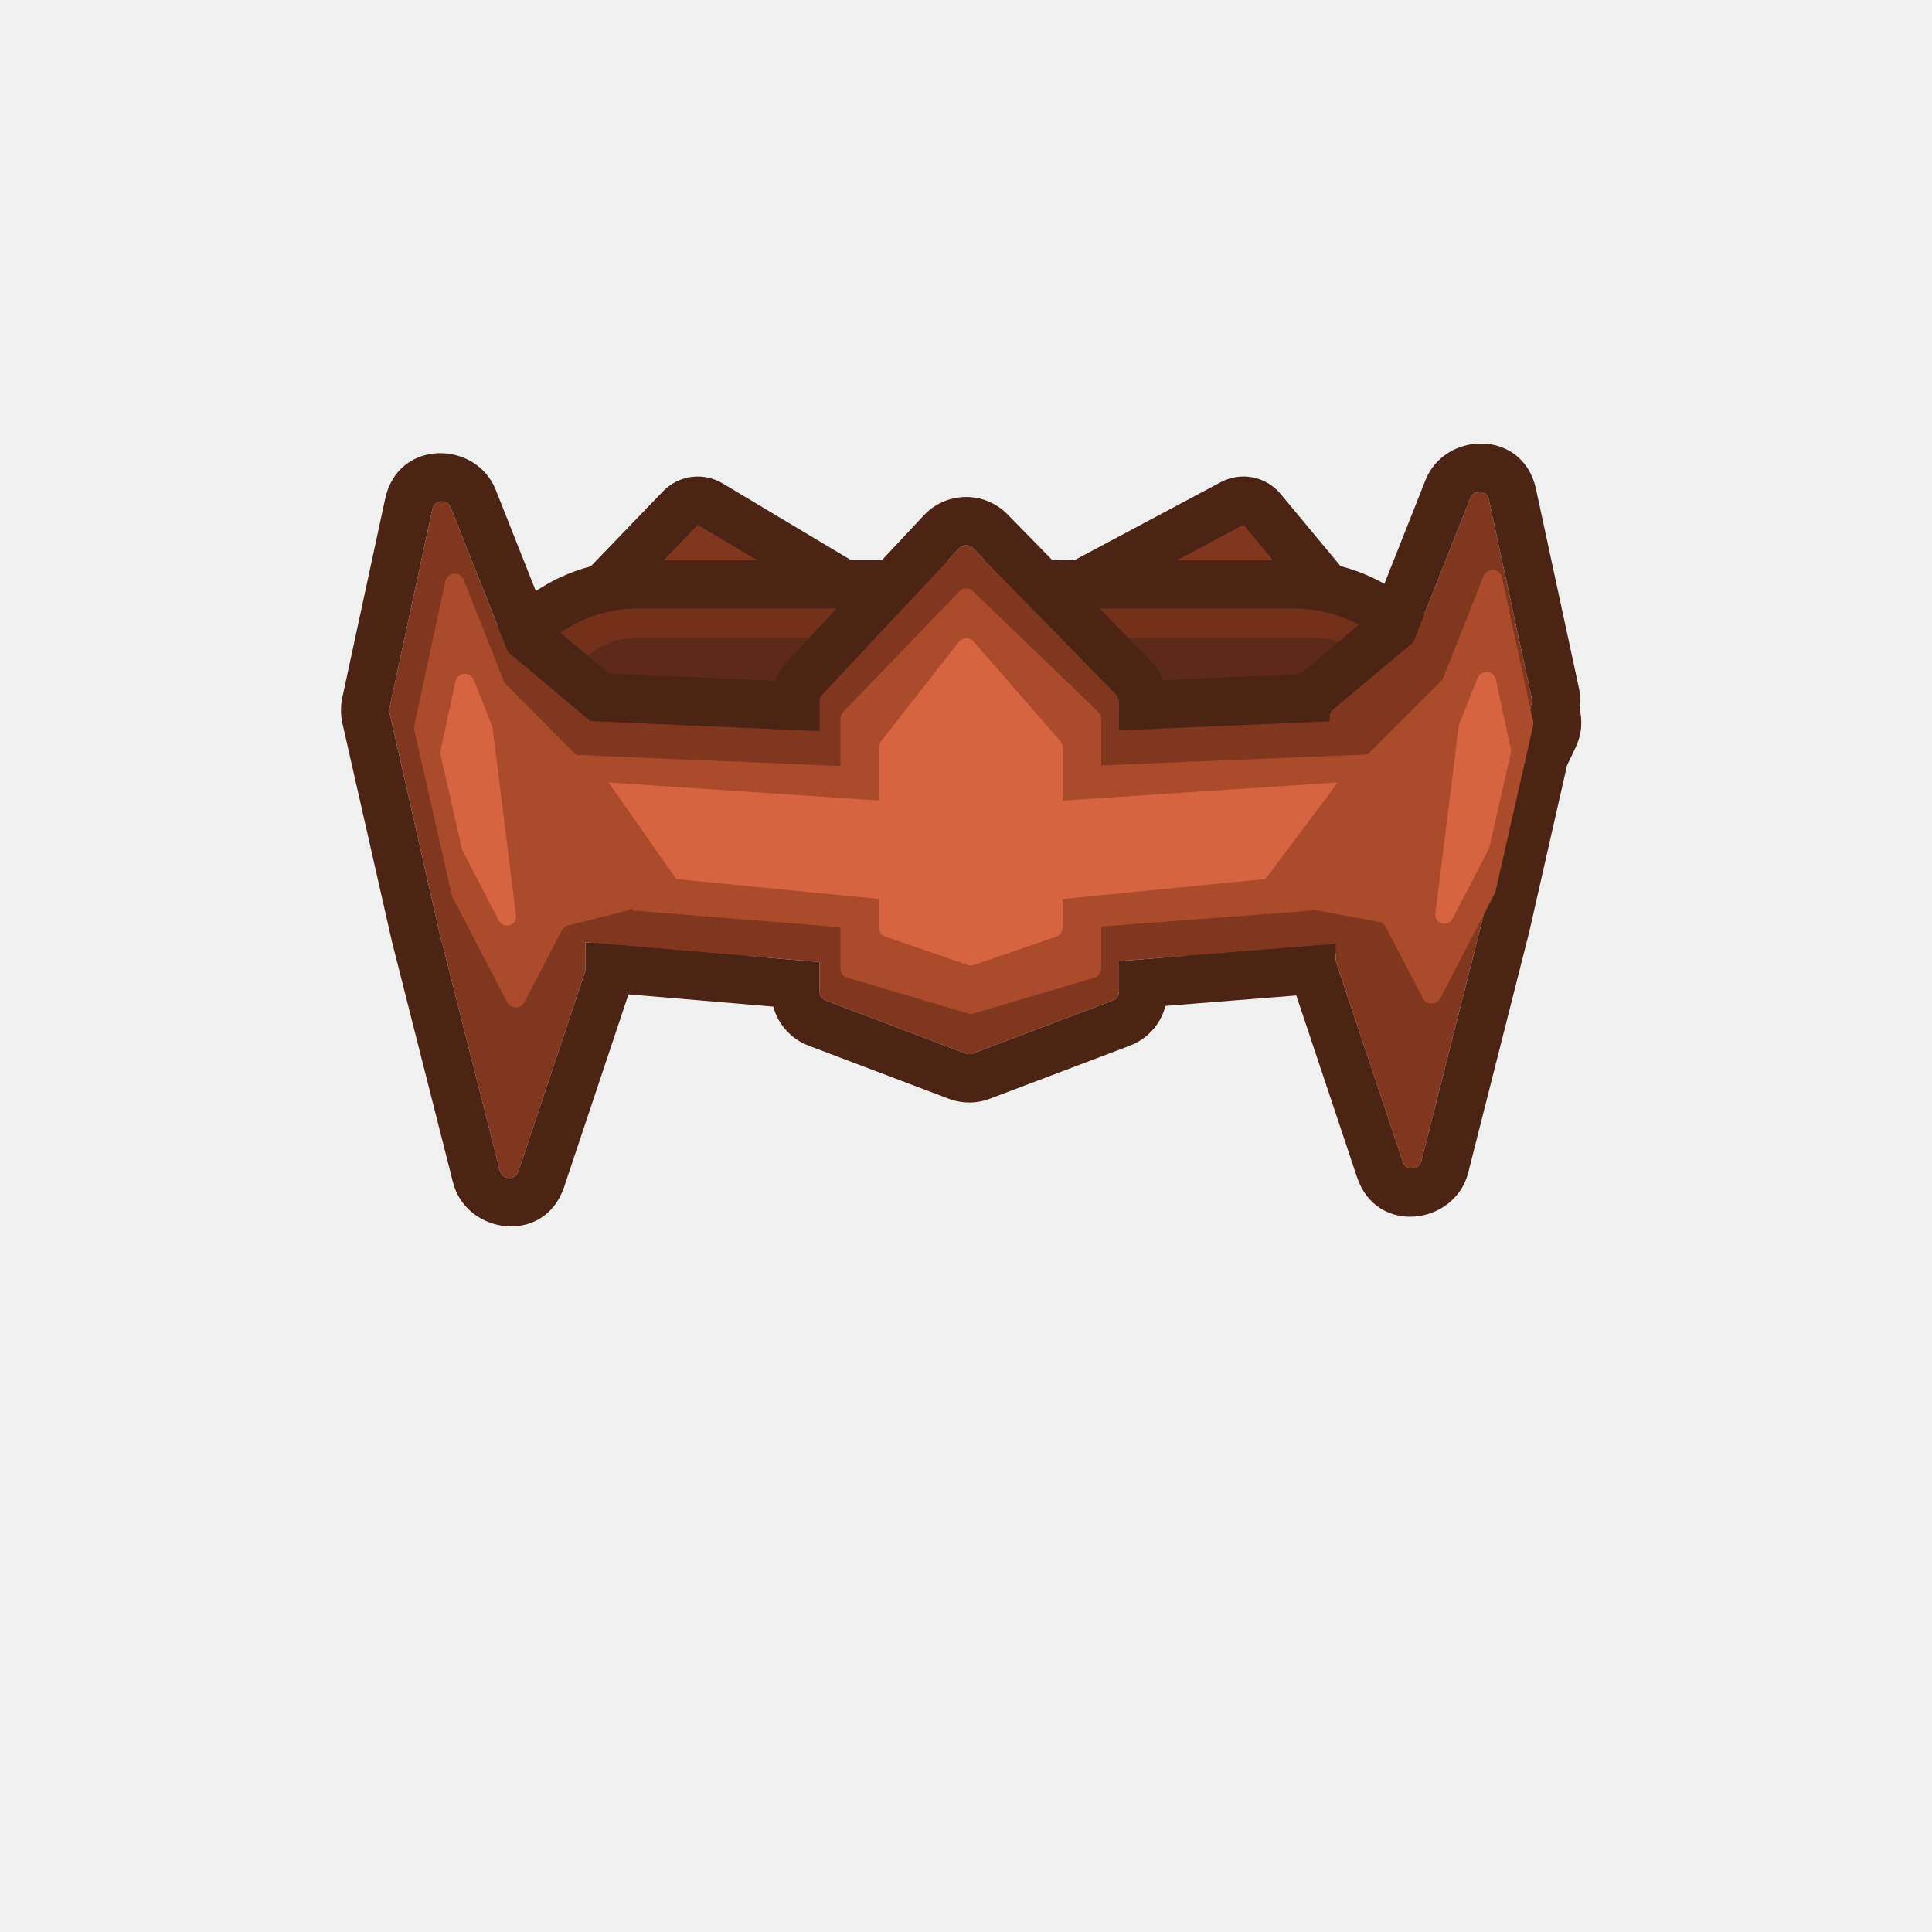
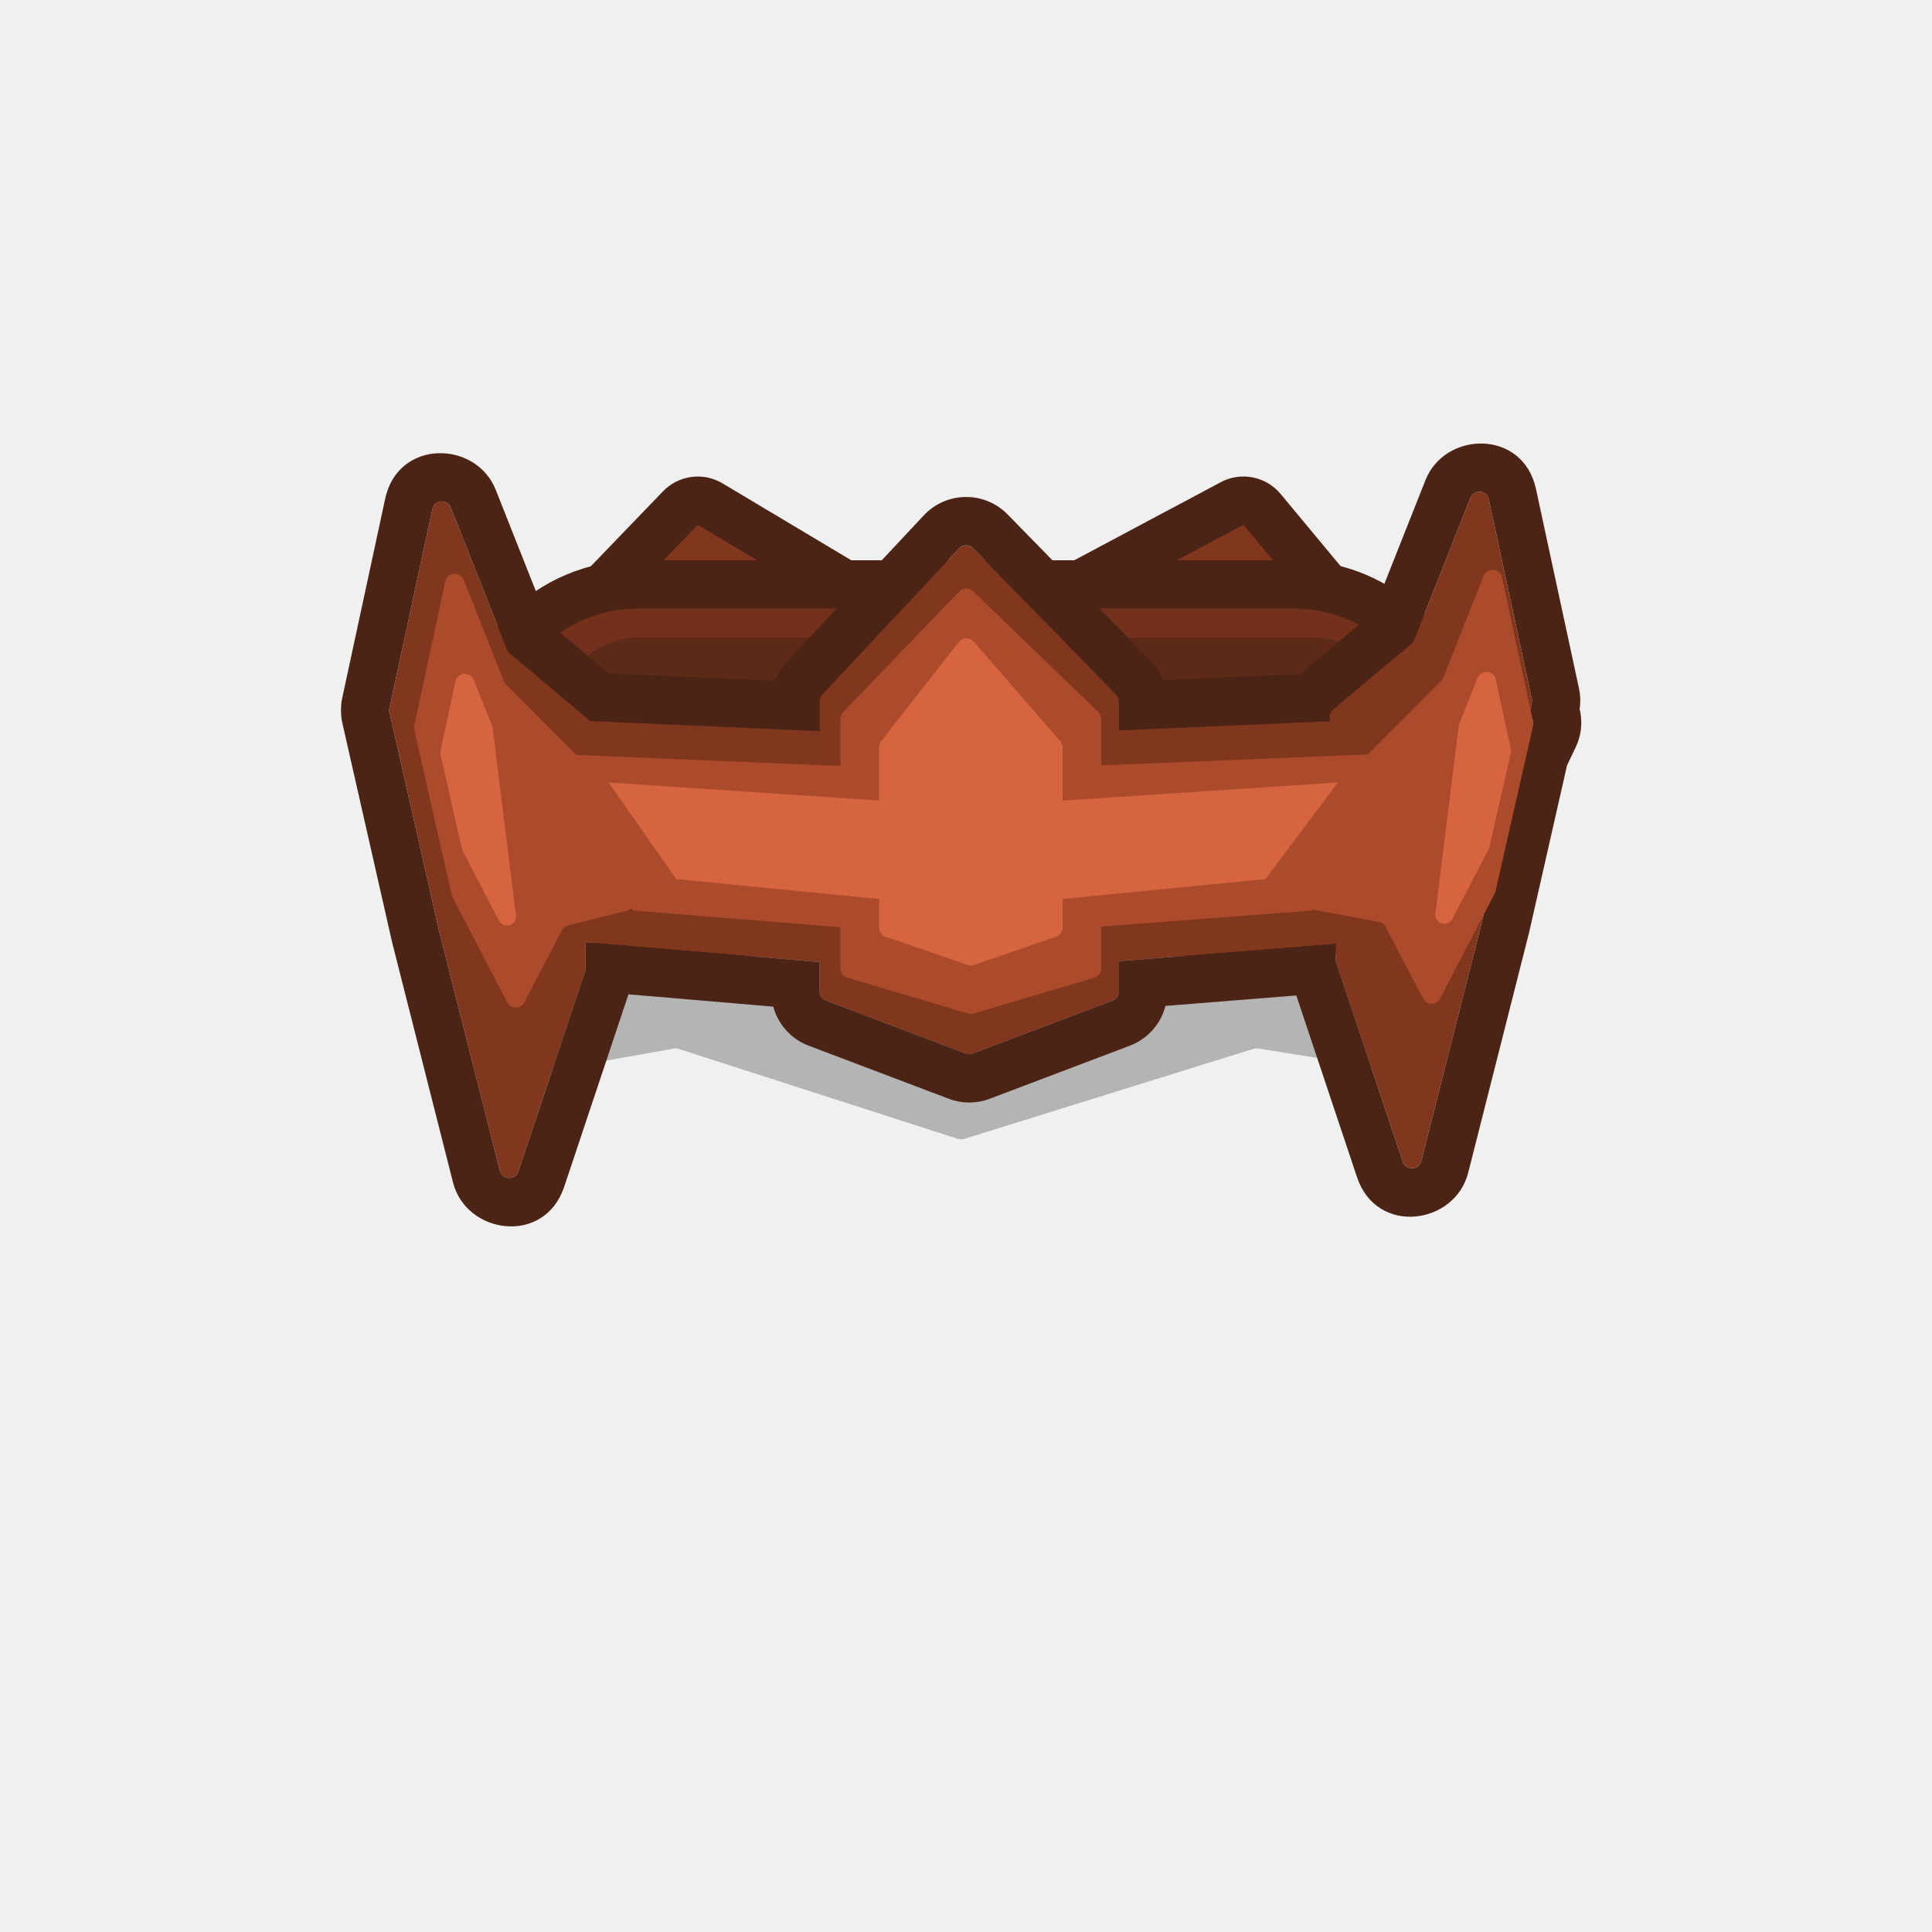
<svg xmlns="http://www.w3.org/2000/svg" width="200" height="200" viewBox="0 0 200 200" fill="none">
  <path d="M127.549 52.122C128.596 51.564 129.89 51.819 130.647 52.731L140.063 64.07C140.801 64.958 140.834 66.236 140.145 67.161L129.464 81.494C128.992 82.127 128.249 82.5 127.459 82.5H67.103C66.082 82.5 65.163 81.879 64.783 80.931L59.023 66.57C58.657 65.657 58.861 64.614 59.543 63.905L70.435 52.596C71.241 51.758 72.519 51.588 73.518 52.185L95.294 65.197C97.55 66.546 100.348 66.615 102.668 65.379L127.549 52.122Z" fill="#81361E" stroke="#4C2416" stroke-width="5" />
  <rect x="49.5" y="60.5" width="101" height="34" rx="16.5" fill="#73311C" stroke="#4C2416" stroke-width="5" />
  <rect x="58" y="66" width="86" height="33" rx="8" fill="#5D2A19" />
-   <mask id="path-4-outside-1_1239_1093" maskUnits="userSpaceOnUse" x="35.291" y="45.905" width="129" height="82" fill="black">
+   <path d="M152.952 87.678C153.693 87.643 154.212 88.399 153.915 89.078L144.711 110.087C144.528 110.504 144.087 110.745 143.637 110.674L130.231 108.537C130.079 108.513 129.923 108.524 129.776 108.569L99.793 117.905C99.596 117.967 99.384 117.966 99.188 117.902L70.237 108.576C70.081 108.526 69.916 108.515 69.754 108.544L57.91 110.664C57.477 110.742 57.044 110.527 56.843 110.136L46.111 89.139C45.761 88.454 46.282 87.648 47.049 87.685L99.49 90.2L152.952 87.678Z" fill="black" fill-opacity="0.25" />
+   <mask id="path-5-outside-1_1239_1093" maskUnits="userSpaceOnUse" x="35.291" y="45.905" width="129" height="82" fill="black">
    <rect fill="white" x="35.291" y="45.905" width="129" height="82" />
    <path d="M152.209 51.553C152.575 50.629 153.91 50.714 154.117 51.675L158.567 72.312C158.597 72.453 158.596 72.601 158.564 72.743L158.28 73.987C158.644 74.257 158.811 74.763 158.591 75.224L157.465 77.581L153.428 95.374L147.141 120.172C146.894 121.144 145.535 121.22 145.221 120.279L138.321 99.628C138.288 99.528 138.271 99.421 138.271 99.315V97.709L115.838 99.5V102.639C115.838 103.054 115.58 103.426 115.192 103.573L100.692 109.066C100.463 109.152 100.212 109.152 99.984 109.066L85.484 103.573C85.095 103.426 84.838 103.054 84.838 102.639V99.593L60.609 97.539V100.315C60.609 100.421 60.592 100.527 60.559 100.628L53.659 121.279C53.345 122.22 51.986 122.144 51.739 121.172L45.452 96.374L40.316 73.742C40.283 73.6 40.283 73.453 40.314 73.312L44.763 52.675C44.97 51.714 46.305 51.628 46.671 52.552L52.487 67.236C52.55 67.393 52.652 67.533 52.782 67.643L60.876 74.443C60.943 74.499 61.002 74.564 61.052 74.634L84.838 75.682V72.595C84.838 72.341 84.934 72.097 85.108 71.911L99.285 56.764C99.674 56.348 100.332 56.34 100.731 56.747L115.553 71.908C115.735 72.095 115.838 72.346 115.838 72.608V75.604L137.65 74.658L137.639 74.253C137.629 73.944 137.764 73.645 138.003 73.444L146.098 66.644C146.228 66.534 146.329 66.393 146.392 66.236L152.209 51.553Z" />
  </mask>
  <path d="M152.209 51.553C152.575 50.629 153.91 50.714 154.117 51.675L158.567 72.312C158.597 72.453 158.596 72.601 158.564 72.743L158.28 73.987C158.644 74.257 158.811 74.763 158.591 75.224L157.465 77.581L153.428 95.374L147.141 120.172C146.894 121.144 145.535 121.22 145.221 120.279L138.321 99.628C138.288 99.528 138.271 99.421 138.271 99.315V97.709L115.838 99.5V102.639C115.838 103.054 115.58 103.426 115.192 103.573L100.692 109.066C100.463 109.152 100.212 109.152 99.984 109.066L85.484 103.573C85.095 103.426 84.838 103.054 84.838 102.639V99.593L60.609 97.539V100.315C60.609 100.421 60.592 100.527 60.559 100.628L53.659 121.279C53.345 122.22 51.986 122.144 51.739 121.172L45.452 96.374L40.316 73.742C40.283 73.6 40.283 73.453 40.314 73.312L44.763 52.675C44.97 51.714 46.305 51.628 46.671 52.552L52.487 67.236C52.55 67.393 52.652 67.533 52.782 67.643L60.876 74.443C60.943 74.499 61.002 74.564 61.052 74.634L84.838 75.682V72.595C84.838 72.341 84.934 72.097 85.108 71.911L99.285 56.764C99.674 56.348 100.332 56.34 100.731 56.747L115.553 71.908C115.735 72.095 115.838 72.346 115.838 72.608V75.604L137.65 74.658L137.639 74.253C137.629 73.944 137.764 73.645 138.003 73.444L146.098 66.644C146.228 66.534 146.329 66.393 146.392 66.236L152.209 51.553Z" fill="#81361E" />
-   <path d="M152.209 51.553L156.858 53.395L156.858 53.395L152.209 51.553ZM154.117 51.675L149.23 52.729V52.729L154.117 51.675ZM158.567 72.312L163.454 71.258L163.454 71.258L158.567 72.312ZM158.564 72.743L163.439 73.853L163.44 73.85L158.564 72.743ZM158.28 73.987L153.405 72.878L152.68 76.062L155.304 78.005L158.28 73.987ZM158.591 75.224L163.103 77.379L163.103 77.377L158.591 75.224ZM157.465 77.581L152.953 75.426L152.712 75.93L152.589 76.475L157.465 77.581ZM153.428 95.374L158.274 96.603L158.29 96.542L158.304 96.481L153.428 95.374ZM147.141 120.172L151.987 121.401V121.401L147.141 120.172ZM145.221 120.279L149.963 118.694L149.963 118.694L145.221 120.279ZM138.321 99.628L133.579 101.212L133.579 101.213L138.321 99.628ZM138.271 99.315H133.271V99.315L138.271 99.315ZM138.271 97.709H143.271V92.294L137.873 92.725L138.271 97.709ZM115.838 99.5L115.44 94.516L110.838 94.883V99.5H115.838ZM115.838 102.639L120.838 102.64V102.639H115.838ZM115.192 103.573L113.421 98.898L113.42 98.898L115.192 103.573ZM100.692 109.066L102.461 113.742L102.463 113.741L100.692 109.066ZM99.984 109.066L98.212 113.741L98.213 113.741L99.984 109.066ZM85.484 103.573L83.712 108.249L83.712 108.249L85.484 103.573ZM84.838 102.639H79.838V102.64L84.838 102.639ZM84.838 99.593H89.838V94.999L85.26 94.611L84.838 99.593ZM60.609 97.539L61.032 92.557L55.609 92.097V97.539H60.609ZM60.609 100.315L65.609 100.315V100.315H60.609ZM60.559 100.628L65.301 102.213L65.301 102.212L60.559 100.628ZM53.659 121.279L58.401 122.863L58.402 122.863L53.659 121.279ZM51.739 121.172L46.893 122.401L46.893 122.401L51.739 121.172ZM45.452 96.374L40.576 97.481L40.59 97.542L40.606 97.603L45.452 96.374ZM40.316 73.742L35.439 74.847L35.44 74.849L40.316 73.742ZM40.314 73.312L35.426 72.258L35.426 72.258L40.314 73.312ZM44.763 52.675L49.651 53.729V53.729L44.763 52.675ZM46.671 52.552L51.32 50.711L51.319 50.709L46.671 52.552ZM52.487 67.236L47.839 69.077L47.839 69.078L52.487 67.236ZM52.782 67.643L55.999 63.815L55.998 63.814L52.782 67.643ZM60.876 74.443L57.66 78.271L57.66 78.271L60.876 74.443ZM61.052 74.634L56.981 77.537L58.396 79.522L60.832 79.629L61.052 74.634ZM84.838 75.682L84.618 80.677L89.838 80.907V75.682H84.838ZM84.838 72.595H79.838V72.595H84.838ZM85.108 71.911L81.457 68.495L81.457 68.495L85.108 71.911ZM99.285 56.764L102.936 60.181L102.936 60.181L99.285 56.764ZM100.731 56.747L104.306 53.252L104.304 53.25L100.731 56.747ZM115.553 71.908L119.128 68.413L119.128 68.413L115.553 71.908ZM115.838 72.608H110.838V72.608H115.838ZM115.838 75.604H110.838V80.825L116.054 80.599L115.838 75.604ZM137.65 74.658L137.867 79.654L142.791 79.44L142.648 74.514L137.65 74.658ZM137.639 74.253L142.637 74.109L142.636 74.1L137.639 74.253ZM138.003 73.444L134.787 69.615L134.785 69.617L138.003 73.444ZM146.098 66.644L149.314 70.472L149.314 70.472L146.098 66.644ZM146.392 66.236L151.04 68.078L151.04 68.077L146.392 66.236ZM152.209 51.553L156.858 53.395C156.158 55.161 154.424 55.994 152.904 55.897C151.365 55.798 149.655 54.703 149.23 52.729L154.117 51.675L159.005 50.621C157.666 44.413 149.59 44.589 147.561 49.711L152.209 51.553ZM154.117 51.675L149.23 52.729L153.679 73.365L158.567 72.312L163.454 71.258L159.005 50.621L154.117 51.675ZM158.567 72.312L153.679 73.365C153.553 72.784 153.561 72.194 153.688 71.637L158.564 72.743L163.44 73.85C163.631 73.008 163.641 72.122 163.454 71.258L158.567 72.312ZM158.564 72.743L153.688 71.634L153.405 72.878L158.28 73.987L163.156 75.097L163.439 73.853L158.564 72.743ZM158.28 73.987L155.304 78.005C153.909 76.972 153.182 74.949 154.079 73.07L158.591 75.224L163.103 77.377C164.44 74.578 163.379 71.542 161.256 69.97L158.28 73.987ZM158.591 75.224L154.079 73.069L152.953 75.426L157.465 77.581L161.977 79.736L163.103 77.379L158.591 75.224ZM157.465 77.581L152.589 76.475L148.552 94.268L153.428 95.374L158.304 96.481L162.341 78.688L157.465 77.581ZM153.428 95.374L148.581 94.145L142.294 118.943L147.141 120.172L151.987 121.401L158.274 96.603L153.428 95.374ZM147.141 120.172L142.294 118.943C142.769 117.069 144.417 116.034 145.929 115.951C147.46 115.866 149.313 116.747 149.963 118.694L145.221 120.279L140.478 121.863C142.512 127.949 150.621 126.79 151.987 121.401L147.141 120.172ZM145.221 120.279L149.963 118.694L143.064 98.044L138.321 99.628L133.579 101.213L140.478 121.863L145.221 120.279ZM138.321 99.628L143.064 98.044C143.202 98.458 143.271 98.888 143.271 99.314L138.271 99.315L133.271 99.315C133.271 99.955 133.373 100.597 133.579 101.212L138.321 99.628ZM138.271 99.315H143.271V97.709H138.271H133.271V99.315H138.271ZM138.271 97.709L137.873 92.725L115.44 94.516L115.838 99.5L116.236 104.484L138.669 102.693L138.271 97.709ZM115.838 99.5H110.838V102.639H115.838H120.838V99.5H115.838ZM115.838 102.639L110.838 102.638C110.838 100.968 111.873 99.484 113.421 98.898L115.192 103.573L116.962 108.249C119.287 107.369 120.837 105.141 120.838 102.64L115.838 102.639ZM115.192 103.573L113.42 98.898L98.92 104.39L100.692 109.066L102.463 113.741L116.963 108.249L115.192 103.573ZM100.692 109.066L98.922 104.389C99.833 104.044 100.84 104.044 101.754 104.39L99.984 109.066L98.213 113.741C99.583 114.26 101.094 114.259 102.461 113.742L100.692 109.066ZM99.984 109.066L101.755 104.39L87.255 98.898L85.484 103.573L83.712 108.249L98.212 113.741L99.984 109.066ZM85.484 103.573L87.255 98.898C88.809 99.487 89.838 100.975 89.838 102.638L84.838 102.639L79.838 102.64C79.838 105.134 81.381 107.366 83.712 108.249L85.484 103.573ZM84.838 102.639H89.838V99.593H84.838H79.838V102.639H84.838ZM84.838 99.593L85.26 94.611L61.032 92.557L60.609 97.539L60.187 102.521L84.416 104.575L84.838 99.593ZM60.609 97.539H55.609V100.315H60.609H65.609V97.539H60.609ZM60.609 100.315L55.609 100.314C55.609 99.888 55.678 99.458 55.816 99.044L60.559 100.628L65.301 102.212C65.507 101.597 65.609 100.955 65.609 100.315L60.609 100.315ZM60.559 100.628L55.816 99.044L48.917 119.694L53.659 121.279L58.402 122.863L65.301 102.213L60.559 100.628ZM53.659 121.279L48.917 119.694C49.568 117.747 51.42 116.866 52.951 116.951C54.463 117.034 56.111 118.069 56.586 119.943L51.739 121.172L46.893 122.401C48.259 127.791 56.368 128.948 58.401 122.863L53.659 121.279ZM51.739 121.172L56.586 119.943L50.299 95.145L45.452 96.374L40.606 97.603L46.893 122.401L51.739 121.172ZM45.452 96.374L50.328 95.267L45.191 72.636L40.316 73.742L35.44 74.849L40.576 97.481L45.452 96.374ZM40.316 73.742L45.192 72.637C45.323 73.215 45.322 73.805 45.201 74.365L40.314 73.312L35.426 72.258C35.244 73.101 35.244 73.985 35.439 74.847L40.316 73.742ZM40.314 73.312L45.201 74.365L49.651 53.729L44.763 52.675L39.875 51.621L35.426 72.258L40.314 73.312ZM44.763 52.675L49.651 53.729C49.225 55.702 47.517 56.797 45.979 56.896C44.459 56.994 42.723 56.162 42.023 54.394L46.671 52.552L51.319 50.709C49.285 45.578 41.211 45.424 39.875 51.621L44.763 52.675ZM46.671 52.552L42.022 54.393L47.839 69.077L52.487 67.236L57.136 65.394L51.32 50.711L46.671 52.552ZM52.487 67.236L47.839 69.078C48.214 70.024 48.816 70.841 49.566 71.471L52.782 67.643L55.998 63.814C56.488 64.225 56.886 64.763 57.136 65.393L52.487 67.236ZM52.782 67.643L49.566 71.471L57.66 78.271L60.876 74.443L64.092 70.614L55.999 63.815L52.782 67.643ZM60.876 74.443L57.66 78.271C57.379 78.035 57.156 77.782 56.981 77.537L61.052 74.634L65.123 71.731C64.848 71.346 64.507 70.963 64.092 70.614L60.876 74.443ZM61.052 74.634L60.832 79.629L84.618 80.677L84.838 75.682L85.058 70.687L61.272 69.639L61.052 74.634ZM84.838 75.682H89.838V72.595H84.838H79.838V75.682H84.838ZM84.838 72.595H89.838C89.838 73.604 89.456 74.582 88.758 75.328L85.108 71.911L81.457 68.495C80.412 69.611 79.838 71.079 79.838 72.595H84.838ZM85.108 71.911L88.758 75.328L102.936 60.181L99.285 56.764L95.635 53.347L81.457 68.495L85.108 71.911ZM99.285 56.764L102.936 60.181C101.382 61.84 98.754 61.876 97.157 60.244L100.731 56.747L104.304 53.25C101.911 50.805 97.967 50.856 95.635 53.347L99.285 56.764ZM100.731 56.747L97.155 60.243L111.978 75.404L115.553 71.908L119.128 68.413L104.306 53.252L100.731 56.747ZM115.553 71.908L111.977 75.403C111.248 74.658 110.838 73.655 110.838 72.608H115.838H120.838C120.838 71.038 120.223 69.533 119.128 68.413L115.553 71.908ZM115.838 72.608H110.838V75.604H115.838H120.838V72.608H115.838ZM115.838 75.604L116.054 80.599L137.867 79.654L137.65 74.658L137.434 69.663L115.621 70.608L115.838 75.604ZM137.65 74.658L142.648 74.514L142.637 74.109L137.639 74.253L132.641 74.398L132.653 74.803L137.65 74.658ZM137.639 74.253L142.636 74.1C142.674 75.335 142.141 76.497 141.221 77.27L138.003 73.444L134.785 69.617C133.387 70.793 132.584 72.553 132.641 74.406L137.639 74.253ZM138.003 73.444L141.219 77.272L149.314 70.472L146.098 66.644L142.882 62.815L134.787 69.615L138.003 73.444ZM146.098 66.644L149.314 70.472C150.085 69.824 150.675 68.999 151.04 68.078L146.392 66.236L141.744 64.393C141.983 63.788 142.371 63.244 142.882 62.815L146.098 66.644ZM146.392 66.236L151.04 68.077L156.858 53.395L152.209 51.553L147.561 49.711L141.743 64.394L146.392 66.236Z" fill="#4C2416" mask="url(#path-4-outside-1_1239_1093)" />
-   <path d="M42.884 75.551C42.852 75.409 42.85 75.261 42.881 75.12L46.105 60.165C46.312 59.204 47.647 59.119 48.014 60.043L52.163 70.518C52.215 70.647 52.292 70.765 52.391 70.864L59.847 78.347C59.948 78.448 60.026 78.568 60.078 78.701L65.596 92.957C65.812 93.514 65.5 94.126 64.926 94.27L58.796 95.81C58.525 95.878 58.297 96.057 58.169 96.304L54.269 103.774C53.897 104.485 52.869 104.468 52.493 103.744L46.855 92.901C46.815 92.824 46.785 92.742 46.766 92.657L42.884 75.551Z" fill="#AB4B2B" />
-   <path d="M45.607 78.141L47.814 87.866C47.833 87.95 47.864 88.032 47.904 88.11L51.646 95.308C52.158 96.219 53.539 95.791 53.411 94.761L51.001 75.382C50.99 75.3 50.97 75.22 50.94 75.143L49.062 70.404C48.696 69.48 47.361 69.565 47.154 70.526L45.605 77.71C45.574 77.852 45.575 77.999 45.607 78.141Z" fill="#D66440" />
-   <path d="M158.702 75.152C158.735 75.009 158.736 74.862 158.705 74.721L155.481 59.766C155.274 58.805 153.939 58.719 153.573 59.644L149.423 70.118C149.372 70.248 149.294 70.366 149.196 70.465L141.73 77.956C141.635 78.052 141.56 78.164 141.509 78.288L135.468 92.871C135.225 93.456 135.573 94.106 136.19 94.22L142.746 95.431C143.043 95.486 143.296 95.672 143.435 95.938L147.317 103.374C147.689 104.086 148.717 104.069 149.093 103.345L154.731 92.502C154.771 92.424 154.801 92.342 154.82 92.257L158.702 75.152Z" fill="#AB4B2B" />
+   <path d="M152.209 51.553L156.858 53.395L156.858 53.395L152.209 51.553ZM154.117 51.675L149.23 52.729V52.729L154.117 51.675ZM158.567 72.312L163.454 71.258L163.454 71.258L158.567 72.312ZM158.564 72.743L163.439 73.853L163.44 73.85L158.564 72.743ZM158.28 73.987L153.405 72.878L152.68 76.062L155.304 78.005L158.28 73.987ZM158.591 75.224L163.103 77.379L163.103 77.377L158.591 75.224ZM157.465 77.581L152.953 75.426L152.712 75.93L152.589 76.475L157.465 77.581ZM153.428 95.374L158.274 96.603L158.29 96.542L158.304 96.481L153.428 95.374ZM147.141 120.172L151.987 121.401V121.401L147.141 120.172ZM145.221 120.279L149.963 118.694L149.963 118.694L145.221 120.279ZM138.321 99.628L133.579 101.212L133.579 101.213L138.321 99.628ZM138.271 99.315H133.271V99.315L138.271 99.315ZM138.271 97.709H143.271V92.294L137.873 92.725L138.271 97.709ZM115.838 99.5L115.44 94.516L110.838 94.883V99.5H115.838ZM115.838 102.639L120.838 102.64V102.639H115.838ZM115.192 103.573L113.421 98.898L113.42 98.898L115.192 103.573ZM100.692 109.066L102.461 113.742L102.463 113.741L100.692 109.066ZM99.984 109.066L98.212 113.741L98.213 113.741L99.984 109.066ZM85.484 103.573L83.712 108.249L83.712 108.249L85.484 103.573ZM84.838 102.639H79.838V102.64L84.838 102.639ZM84.838 99.593H89.838V94.999L85.26 94.611L84.838 99.593ZM60.609 97.539L61.032 92.557L55.609 92.097V97.539H60.609ZM60.609 100.315L65.609 100.315V100.315H60.609ZM60.559 100.628L65.301 102.213L65.301 102.212L60.559 100.628ZM53.659 121.279L58.401 122.863L58.402 122.863L53.659 121.279ZM51.739 121.172L46.893 122.401L46.893 122.401L51.739 121.172ZM45.452 96.374L40.576 97.481L40.59 97.542L40.606 97.603L45.452 96.374ZM40.316 73.742L35.439 74.847L35.44 74.849L40.316 73.742ZM40.314 73.312L35.426 72.258L35.426 72.258L40.314 73.312ZM44.763 52.675L49.651 53.729V53.729L44.763 52.675ZM46.671 52.552L51.32 50.711L51.319 50.709L46.671 52.552ZM52.487 67.236L47.839 69.077L47.839 69.078L52.487 67.236ZM52.782 67.643L55.999 63.815L55.998 63.814L52.782 67.643ZM60.876 74.443L57.66 78.271L57.66 78.271L60.876 74.443ZM61.052 74.634L56.981 77.537L58.396 79.522L60.832 79.629L61.052 74.634ZM84.838 75.682L84.618 80.677L89.838 80.907V75.682H84.838ZM84.838 72.595H79.838V72.595H84.838ZM85.108 71.911L81.457 68.495L81.457 68.495L85.108 71.911ZM99.285 56.764L102.936 60.181L102.936 60.181L99.285 56.764ZM100.731 56.747L104.306 53.252L104.304 53.25L100.731 56.747ZM115.553 71.908L119.128 68.413L119.128 68.413L115.553 71.908ZM115.838 72.608H110.838V72.608H115.838ZM115.838 75.604H110.838V80.825L116.054 80.599L115.838 75.604ZM137.65 74.658L137.867 79.654L142.791 79.44L142.648 74.514L137.65 74.658ZM137.639 74.253L142.637 74.109L142.636 74.1L137.639 74.253ZM138.003 73.444L134.787 69.615L134.785 69.617L138.003 73.444ZM146.098 66.644L149.314 70.472L149.314 70.472L146.098 66.644ZM146.392 66.236L151.04 68.078L151.04 68.077L146.392 66.236ZM152.209 51.553L156.858 53.395C156.158 55.161 154.424 55.994 152.904 55.897C151.365 55.798 149.655 54.703 149.23 52.729L154.117 51.675L159.005 50.621C157.666 44.413 149.59 44.589 147.561 49.711L152.209 51.553ZM154.117 51.675L149.23 52.729L153.679 73.365L158.567 72.312L163.454 71.258L159.005 50.621L154.117 51.675ZM158.567 72.312L153.679 73.365C153.553 72.784 153.561 72.194 153.688 71.637L158.564 72.743L163.44 73.85C163.631 73.008 163.641 72.122 163.454 71.258L158.567 72.312ZM158.564 72.743L153.688 71.634L153.405 72.878L158.28 73.987L163.156 75.097L163.439 73.853L158.564 72.743ZM158.28 73.987L155.304 78.005C153.909 76.972 153.182 74.949 154.079 73.07L158.591 75.224L163.103 77.377C164.44 74.578 163.379 71.542 161.256 69.97L158.28 73.987ZM158.591 75.224L154.079 73.069L152.953 75.426L157.465 77.581L161.977 79.736L163.103 77.379L158.591 75.224ZM157.465 77.581L152.589 76.475L148.552 94.268L153.428 95.374L158.304 96.481L162.341 78.688L157.465 77.581ZM153.428 95.374L148.581 94.145L142.294 118.943L147.141 120.172L151.987 121.401L158.274 96.603L153.428 95.374ZM147.141 120.172L142.294 118.943C142.769 117.069 144.417 116.034 145.929 115.951C147.46 115.866 149.313 116.747 149.963 118.694L145.221 120.279L140.478 121.863C142.512 127.949 150.621 126.79 151.987 121.401L147.141 120.172ZM145.221 120.279L149.963 118.694L143.064 98.044L138.321 99.628L133.579 101.213L140.478 121.863L145.221 120.279ZM138.321 99.628L143.064 98.044C143.202 98.458 143.271 98.888 143.271 99.314L138.271 99.315L133.271 99.315C133.271 99.955 133.373 100.597 133.579 101.212L138.321 99.628ZM138.271 99.315H143.271V97.709H138.271H133.271V99.315H138.271ZM138.271 97.709L137.873 92.725L115.44 94.516L115.838 99.5L116.236 104.484L138.669 102.693L138.271 97.709ZM115.838 99.5H110.838V102.639H115.838H120.838V99.5H115.838ZM115.838 102.639L110.838 102.638C110.838 100.968 111.873 99.484 113.421 98.898L115.192 103.573L116.962 108.249C119.287 107.369 120.837 105.141 120.838 102.64L115.838 102.639ZM115.192 103.573L113.42 98.898L98.92 104.39L100.692 109.066L102.463 113.741L116.963 108.249L115.192 103.573ZM100.692 109.066L98.922 104.389C99.833 104.044 100.84 104.044 101.754 104.39L99.984 109.066L98.213 113.741C99.583 114.26 101.094 114.259 102.461 113.742L100.692 109.066ZM99.984 109.066L101.755 104.39L87.255 98.898L85.484 103.573L83.712 108.249L98.212 113.741L99.984 109.066ZM85.484 103.573L87.255 98.898C88.809 99.487 89.838 100.975 89.838 102.638L84.838 102.639L79.838 102.64C79.838 105.134 81.381 107.366 83.712 108.249L85.484 103.573ZM84.838 102.639H89.838V99.593H84.838H79.838V102.639H84.838ZM84.838 99.593L85.26 94.611L61.032 92.557L60.609 97.539L60.187 102.521L84.416 104.575L84.838 99.593ZM60.609 97.539H55.609V100.315H60.609H65.609V97.539H60.609ZM60.609 100.315L55.609 100.314C55.609 99.888 55.678 99.458 55.816 99.044L60.559 100.628L65.301 102.212C65.507 101.597 65.609 100.955 65.609 100.315L60.609 100.315ZM60.559 100.628L55.816 99.044L48.917 119.694L53.659 121.279L58.402 122.863L65.301 102.213L60.559 100.628ZM53.659 121.279L48.917 119.694C49.568 117.747 51.42 116.866 52.951 116.951C54.463 117.034 56.111 118.069 56.586 119.943L51.739 121.172L46.893 122.401C48.259 127.791 56.368 128.948 58.401 122.863L53.659 121.279ZM51.739 121.172L56.586 119.943L50.299 95.145L45.452 96.374L40.606 97.603L46.893 122.401L51.739 121.172ZM45.452 96.374L50.328 95.267L45.191 72.636L40.316 73.742L35.44 74.849L40.576 97.481L45.452 96.374ZM40.316 73.742L45.192 72.637C45.323 73.215 45.322 73.805 45.201 74.365L40.314 73.312L35.426 72.258C35.244 73.101 35.244 73.985 35.439 74.847L40.316 73.742ZM40.314 73.312L45.201 74.365L49.651 53.729L44.763 52.675L39.875 51.621L35.426 72.258L40.314 73.312ZM44.763 52.675L49.651 53.729C49.225 55.702 47.517 56.797 45.979 56.896C44.459 56.994 42.723 56.162 42.023 54.394L46.671 52.552L51.319 50.709C49.285 45.578 41.211 45.424 39.875 51.621L44.763 52.675ZM46.671 52.552L42.022 54.393L47.839 69.077L52.487 67.236L57.136 65.394L51.32 50.711L46.671 52.552ZM52.487 67.236L47.839 69.078C48.214 70.024 48.816 70.841 49.566 71.471L52.782 67.643L55.998 63.814C56.488 64.225 56.886 64.763 57.136 65.393L52.487 67.236ZM52.782 67.643L49.566 71.471L57.66 78.271L60.876 74.443L64.092 70.614L55.999 63.815L52.782 67.643ZM60.876 74.443L57.66 78.271C57.379 78.035 57.156 77.782 56.981 77.537L61.052 74.634L65.123 71.731C64.848 71.346 64.507 70.963 64.092 70.614L60.876 74.443ZM61.052 74.634L60.832 79.629L84.618 80.677L84.838 75.682L85.058 70.687L61.272 69.639L61.052 74.634ZM84.838 75.682H89.838V72.595H84.838H79.838V75.682H84.838ZM84.838 72.595H89.838C89.838 73.604 89.456 74.582 88.758 75.328L85.108 71.911L81.457 68.495C80.412 69.611 79.838 71.079 79.838 72.595H84.838ZM85.108 71.911L88.758 75.328L102.936 60.181L99.285 56.764L95.635 53.347L81.457 68.495L85.108 71.911ZM99.285 56.764L102.936 60.181C101.382 61.84 98.754 61.876 97.157 60.244L100.731 56.747L104.304 53.25C101.911 50.805 97.967 50.856 95.635 53.347L99.285 56.764ZM100.731 56.747L97.155 60.243L111.978 75.404L115.553 71.908L119.128 68.413L104.306 53.252L100.731 56.747ZM115.553 71.908L111.977 75.403C111.248 74.658 110.838 73.655 110.838 72.608H115.838H120.838C120.838 71.038 120.223 69.533 119.128 68.413L115.553 71.908ZM115.838 72.608H110.838V75.604H115.838H120.838V72.608H115.838ZM115.838 75.604L116.054 80.599L137.867 79.654L137.65 74.658L137.434 69.663L115.621 70.608L115.838 75.604ZM137.65 74.658L142.648 74.514L142.637 74.109L137.639 74.253L132.641 74.398L132.653 74.803L137.65 74.658ZM137.639 74.253L142.636 74.1C142.674 75.335 142.141 76.497 141.221 77.27L138.003 73.444L134.785 69.617C133.387 70.793 132.584 72.553 132.641 74.406L137.639 74.253ZM138.003 73.444L141.219 77.272L149.314 70.472L146.098 66.644L142.882 62.815L134.787 69.615L138.003 73.444ZM146.098 66.644L149.314 70.472C150.085 69.824 150.675 68.999 151.04 68.078L146.392 66.236L141.744 64.393C141.983 63.788 142.371 63.244 142.882 62.815L146.098 66.644ZM146.392 66.236L151.04 68.077L156.858 53.395L152.209 51.553L147.561 49.711L141.743 64.394L146.392 66.236Z" fill="#4C2416" mask="url(#path-5-outside-1_1239_1093)" />
+   <path d="M42.884 75.551C42.852 75.408 42.85 75.261 42.881 75.12L46.105 60.165C46.312 59.204 47.647 59.118 48.014 60.043L52.163 70.517C52.215 70.647 52.292 70.765 52.391 70.864L59.847 78.347C59.948 78.448 60.026 78.568 60.078 78.7L65.596 92.957C65.812 93.514 65.5 94.125 64.926 94.27L58.796 95.81C58.525 95.878 58.297 96.057 58.169 96.303L54.269 103.774C53.897 104.485 52.869 104.468 52.493 103.744L46.855 92.901C46.815 92.823 46.785 92.741 46.766 92.657L42.884 75.551Z" fill="#AB4B2B" />
+   <path d="M45.607 78.141L47.814 87.865C47.833 87.95 47.864 88.032 47.904 88.109L51.646 95.308C52.158 96.219 53.539 95.79 53.411 94.761L51.001 75.382C50.99 75.3 50.97 75.22 50.94 75.143L49.062 70.404C48.696 69.479 47.361 69.565 47.154 70.526L45.605 77.71C45.574 77.852 45.575 77.999 45.607 78.141Z" fill="#D66440" />
+   <path d="M158.702 75.151C158.735 75.009 158.736 74.862 158.705 74.72L155.481 59.766C155.274 58.805 153.939 58.719 153.573 59.643L149.423 70.118C149.372 70.247 149.294 70.365 149.196 70.464L141.73 77.956C141.635 78.051 141.56 78.164 141.509 78.288L135.468 92.871C135.225 93.456 135.573 94.106 136.19 94.22L142.746 95.431C143.043 95.486 143.296 95.672 143.435 95.938L147.317 103.374C147.689 104.085 148.717 104.068 149.093 103.345L154.731 92.501C154.771 92.424 154.801 92.342 154.82 92.257L158.702 75.151Z" fill="#AB4B2B" />
  <path d="M56 78L99.635 79.822L144 78L135.814 94.262L99.635 97L65.55 94.262L56 78Z" fill="#AB4B2B" />
  <path d="M113.694 73.705C113.89 73.894 114 74.153 114 74.425L114 100.253C114 100.696 113.709 101.086 113.284 101.212L100.784 104.916C100.599 104.971 100.401 104.971 100.216 104.916L87.716 101.212C87.291 101.086 87 100.696 87 100.253L87 74.403C87 74.144 87.1 73.896 87.28 73.71L99.306 61.221C99.689 60.823 100.323 60.811 100.72 61.195L113.694 73.705Z" fill="#AB4B2B" />
  <path d="M109.755 76.718C109.913 76.9 110 77.133 110 77.374L110 96.025C110 96.452 109.729 96.832 109.325 96.971L100.825 99.888C100.614 99.961 100.386 99.961 100.175 99.888L91.675 96.971C91.271 96.832 91 96.452 91 96.025L91 77.345C91 77.121 91.075 76.904 91.213 76.728L99.253 66.454C99.64 65.96 100.383 65.94 100.795 66.415L109.755 76.718Z" fill="#D66440" />
  <path d="M63 81L100.5 83.5L138.5 81L131 91L100.5 94L70 91L63 81Z" fill="#D66440" />
-   <path d="M156.393 77.96L154.186 87.684C154.167 87.769 154.137 87.851 154.096 87.928L150.354 95.127C149.842 96.038 148.461 95.609 148.589 94.58L150.999 75.201C151.01 75.119 151.03 75.039 151.061 74.962L152.938 70.223C153.304 69.298 154.639 69.384 154.847 70.345L156.395 77.529C156.426 77.671 156.425 77.818 156.393 77.96Z" fill="#D66440" />
+   <path d="M156.393 77.96L154.186 87.685C154.167 87.769 154.137 87.851 154.096 87.929L150.354 95.128C149.842 96.038 148.461 95.61 148.589 94.58L150.999 75.201C151.01 75.12 151.03 75.039 151.061 74.962L152.938 70.223C153.304 69.299 154.639 69.384 154.847 70.345L156.395 77.529C156.426 77.671 156.425 77.818 156.393 77.96Z" fill="#D66440" />
</svg>
